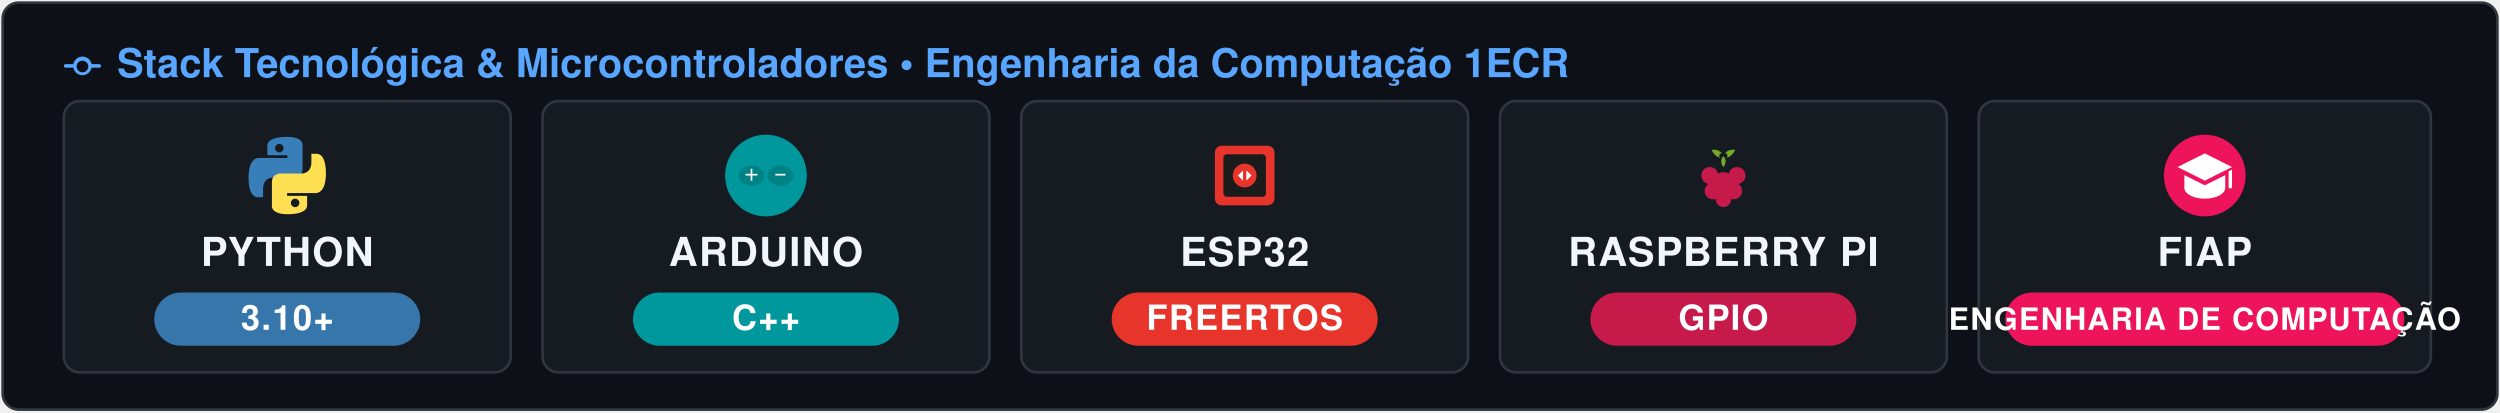
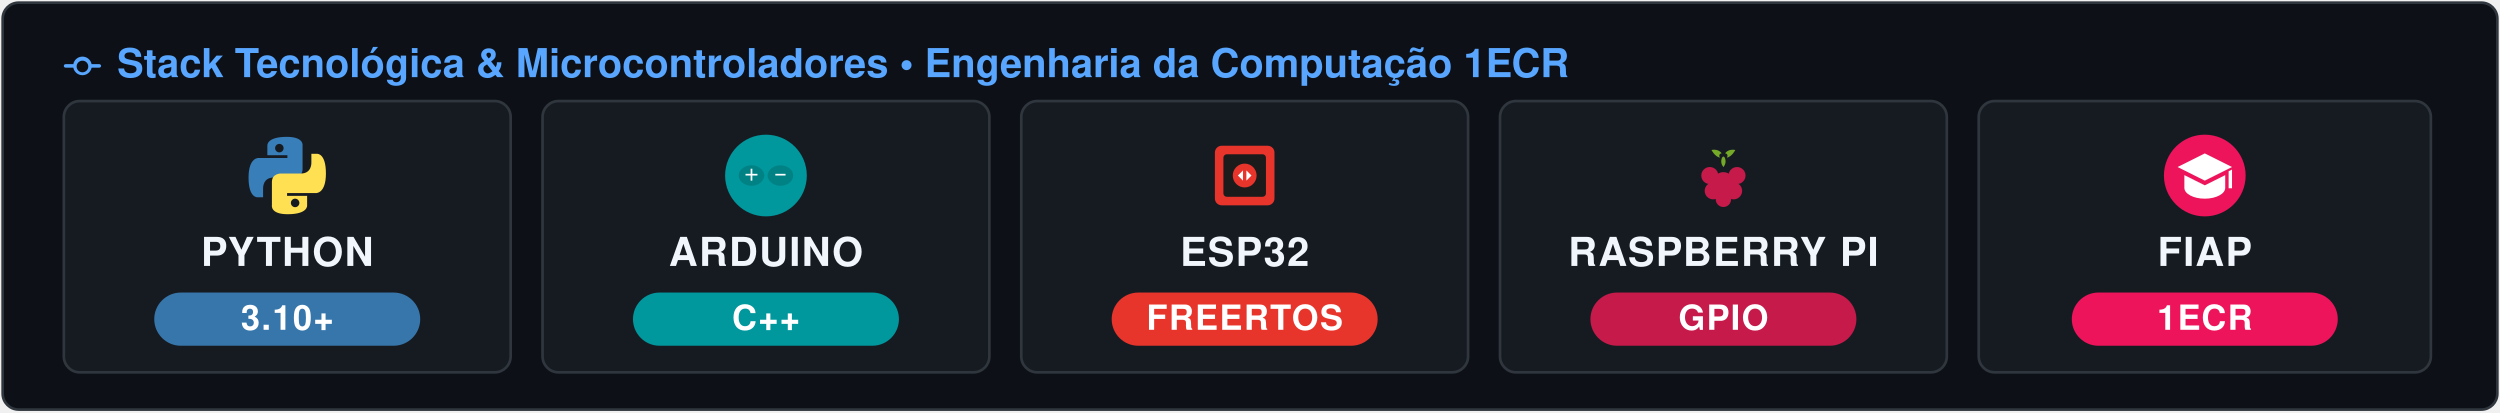
<svg xmlns="http://www.w3.org/2000/svg" width="940" height="155" viewBox="0 0 940 155" fill="none">
  <style>
        .bg { fill: #0d1117; stroke: #30363d; stroke-width: 1; rx: 6px; }
        .tech-box { fill: #161b22; stroke: #30363d; stroke-width: 1; rx: 6px; }
        .tech-title { font-family: -apple-system, BlinkMacSystemFont, 'Segoe UI', Helvetica, Arial, sans-serif; font-size: 15px; font-weight: 700; fill: #f0f6fc; text-anchor: middle; letter-spacing: 0.5px; }
        .badge-text { font-family: -apple-system, BlinkMacSystemFont, 'Segoe UI', Helvetica, Arial, sans-serif; font-size: 13px; font-weight: 700; fill: #ffffff; text-anchor: middle; letter-spacing: 0.5px; }
        .sub-header { font-family: -apple-system, BlinkMacSystemFont, 'Segoe UI', Helvetica, Arial, sans-serif; font-size: 15px; font-weight: 600; fill: #58a6ff; }
        .icon-blue { fill: #58a6ff; }
    </style>
  <rect width="938" height="153" x="1" y="1" class="bg" />
  <g transform="translate(24, 18)">
    <svg viewBox="0 0 16 16" width="14" height="14" class="icon-blue" x="0" y="0">
      <path fill-rule="evenodd" d="M11.93 8.5a4.002 4.002 0 01-7.86 0H.75a.75.75 0 010-1.5h3.32a4.002 4.002 0 017.86 0h3.32a.75.75 0 010 1.5h-3.32zM8 10.5a2.5 2.5 0 100-5 2.5 2.5 0 000 5z" />
    </svg>
    <text x="20" y="11" class="sub-header">Stack Tecnológica &amp; Microcontroladores • Engenharia da Computação 1ECR</text>
  </g>
  <g transform="translate(24, 38)">
    <rect width="168" height="102" class="tech-box" />
    <g transform="translate(68, 12)">
      <svg width="32" height="32" viewBox="0 0 110 110" fill="none">
        <path d="M54.5 5C27.6 5 29.3 16.6 29.3 16.6L29.3 28.7L55.2 28.7L55.2 32.3L18.4 32.3C18.4 32.3 5 30.8 5 57.7C5 84.6 16.8 83.1 16.8 83.1L23.8 83.1L23.8 71.5C23.8 71.5 23.2 57.6 37.3 57.6L63.1 57.6C63.1 57.6 74.8 58 74.8 46.5L74.8 16.6C74.8 16.6 77.2 5 54.5 5ZM44.8 14.1C47.8 14.1 50.3 16.6 50.3 19.6C50.3 22.6 47.8 25.1 44.8 25.1C41.8 25.1 39.3 22.6 39.3 19.6C39.3 16.6 41.8 14.1 44.8 14.1Z" fill="#387EB8" />
        <path d="M55.5 105C82.4 105 80.7 93.4 80.7 93.4L80.7 81.3L54.8 81.3L54.8 77.7L91.6 77.7C91.6 77.7 105 79.2 105 52.3C105 25.4 93.2 26.9 93.2 26.9L86.2 26.9L86.2 38.5C86.2 38.5 86.8 52.4 72.7 52.4L46.9 52.4C46.9 52.4 35.2 52 35.2 63.5L35.2 93.4C35.2 93.4 32.8 105 55.5 105ZM65.2 95.9C62.2 95.9 59.7 93.4 59.7 90.4C59.7 87.4 62.2 84.9 65.2 84.9C68.2 84.9 70.7 87.4 70.7 90.4C70.7 93.4 68.2 95.9 65.2 95.9Z" fill="#FFE052" />
      </svg>
    </g>
    <text x="84" y="62" class="tech-title">PYTHON</text>
    <rect x="34" y="72" width="100" height="20" rx="10" fill="#3776AB" />
    <text x="84" y="86" class="badge-text">3.10+</text>
  </g>
  <g transform="translate(204, 38)">
    <rect width="168" height="102" class="tech-box" />
    <g transform="translate(68, 12)">
      <svg width="32" height="32" viewBox="0 0 100 100" fill="none">
        <circle cx="50" cy="50" r="48" fill="#00979D" />
        <path d="M33 38C24.7 38 18 43.4 18 50C18 56.6 24.7 62 33 62C40.6 62 46.8 57.3 47.9 51.5C48 51.1 48 50.9 48 50C48 49.1 48 48.9 47.9 48.5C46.8 42.7 40.6 38 33 38ZM67 38C59.4 38 53.2 42.7 52.1 48.5C52 48.9 52 49.1 52 50C52 50.9 52 51.1 52.1 51.5C53.2 57.3 59.4 62 67 62C75.3 62 82 56.6 82 50C82 43.4 75.3 38 67 38Z" fill="#008184" />
        <path d="M26 48H32V42H34V48H40V50H34V56H32V50H26V48ZM61 48H73V50H61V48Z" fill="#FFFFFF" />
      </svg>
    </g>
    <text x="84" y="62" class="tech-title">ARDUINO</text>
    <rect x="34" y="72" width="100" height="20" rx="10" fill="#00979D" />
    <text x="84" y="86" class="badge-text">C++</text>
  </g>
  <g transform="translate(384, 38)">
    <rect width="168" height="102" class="tech-box" />
    <g transform="translate(68, 12)">
      <svg width="32" height="32" viewBox="0 0 100 100" fill="none">
        <rect x="15" y="15" width="70" height="70" rx="8" fill="#E7352C" />
        <rect x="25" y="25" width="50" height="50" rx="4" fill="#1C1B1B" />
        <circle cx="50" cy="50" r="14" fill="#E7352C" />
        <path d="M42 50L48 44V56L42 50ZM58 50L52 44V56L58 50Z" fill="#FFFFFF" />
      </svg>
    </g>
    <text x="84" y="62" class="tech-title">ESP32</text>
    <rect x="34" y="72" width="100" height="20" rx="10" fill="#E7352C" />
    <text x="84" y="86" class="badge-text">FREERTOS</text>
  </g>
  <g transform="translate(564, 38)">
    <rect width="168" height="102" class="tech-box" />
    <g transform="translate(68, 12)">
      <svg width="32" height="32" viewBox="0 0 100 100" fill="none">
        <circle cx="50" cy="58" r="12" fill="#C51A4A" />
        <circle cx="34" cy="50" r="10" fill="#C51A4A" />
        <circle cx="66" cy="50" r="10" fill="#C51A4A" />
        <circle cx="38" cy="68" r="10" fill="#C51A4A" />
        <circle cx="62" cy="68" r="10" fill="#C51A4A" />
        <circle cx="50" cy="78" r="9" fill="#C51A4A" />
        <path d="M48 24C44 18 36 20 36 20C36 20 40 28 46 29C44 26 46 24 48 24ZM52 24C56 18 64 20 64 20C64 20 60 28 54 29C56 26 54 24 52 24Z" fill="#75A928" />
        <path d="M48 30C49 27 51 27 52 30C54 36 50 40 50 40C50 40 46 36 48 30Z" fill="#75A928" />
      </svg>
    </g>
    <text x="84" y="62" class="tech-title">RASPBERRY PI</text>
    <rect x="34" y="72" width="100" height="20" rx="10" fill="#C51A4A" />
    <text x="84" y="86" class="badge-text">GPIO</text>
  </g>
  <g transform="translate(744, 38)">
    <rect width="170" height="102" class="tech-box" />
    <g transform="translate(69, 12)">
      <svg width="32" height="32" viewBox="0 0 100 100" fill="none">
        <circle cx="50" cy="50" r="48" fill="#ED145B" />
        <path d="M50 24L18 40L50 56L82 40L50 24ZM26 49.5V64.5C26 71.5 36.7 77.2 50 77.2C63.3 77.2 74 71.5 74 64.5V49.5L50 61.5L26 49.5Z" fill="#FFFFFF" />
        <path d="M82 43V65H78V45L82 43Z" fill="#FFFFFF" />
      </svg>
    </g>
    <text x="85" y="62" class="tech-title">FIAP</text>
-     <rect x="10" y="72" width="150" height="20" rx="10" fill="#ED145B" />
-     <text x="85" y="86" class="badge-text" style="font-size: 11.5px;">ENGENHARIA DE COMPUTAÇÃO</text>
+     <rect x="35" y="72" width="100" height="20" rx="10" fill="#ED145B" />
+     <text x="85" y="86" class="badge-text">1ECR</text>
  </g>
</svg>
